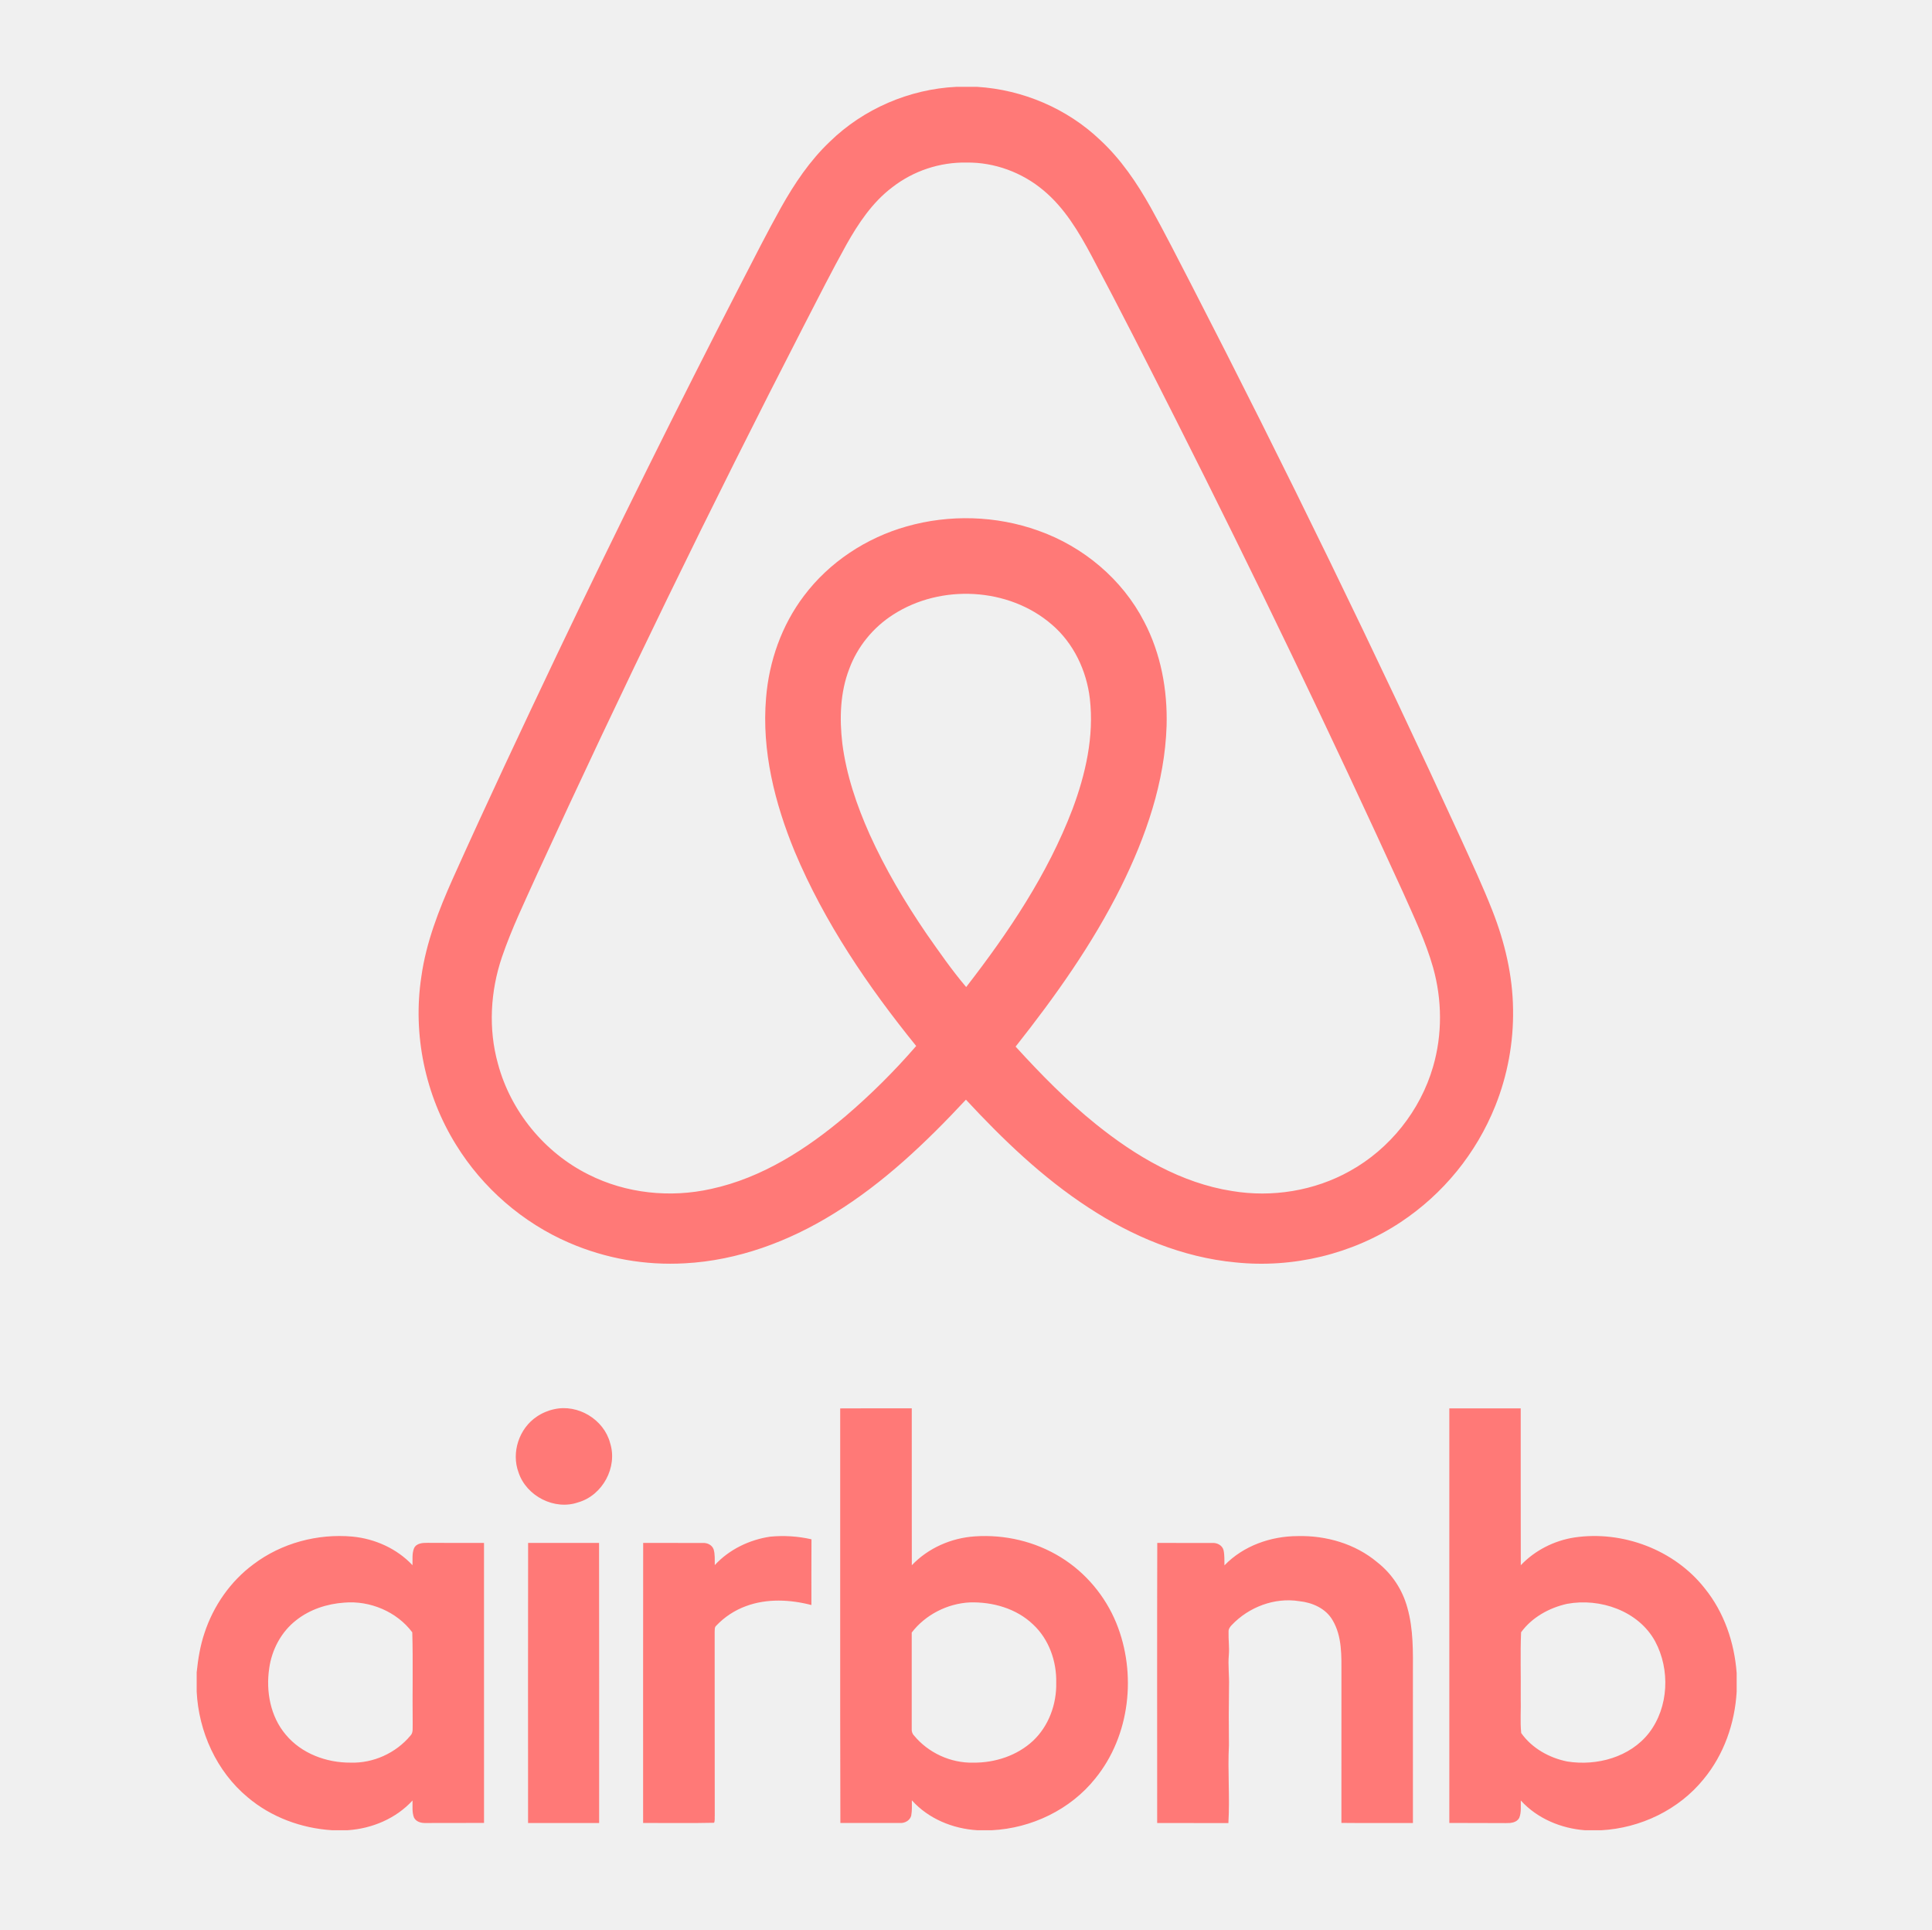
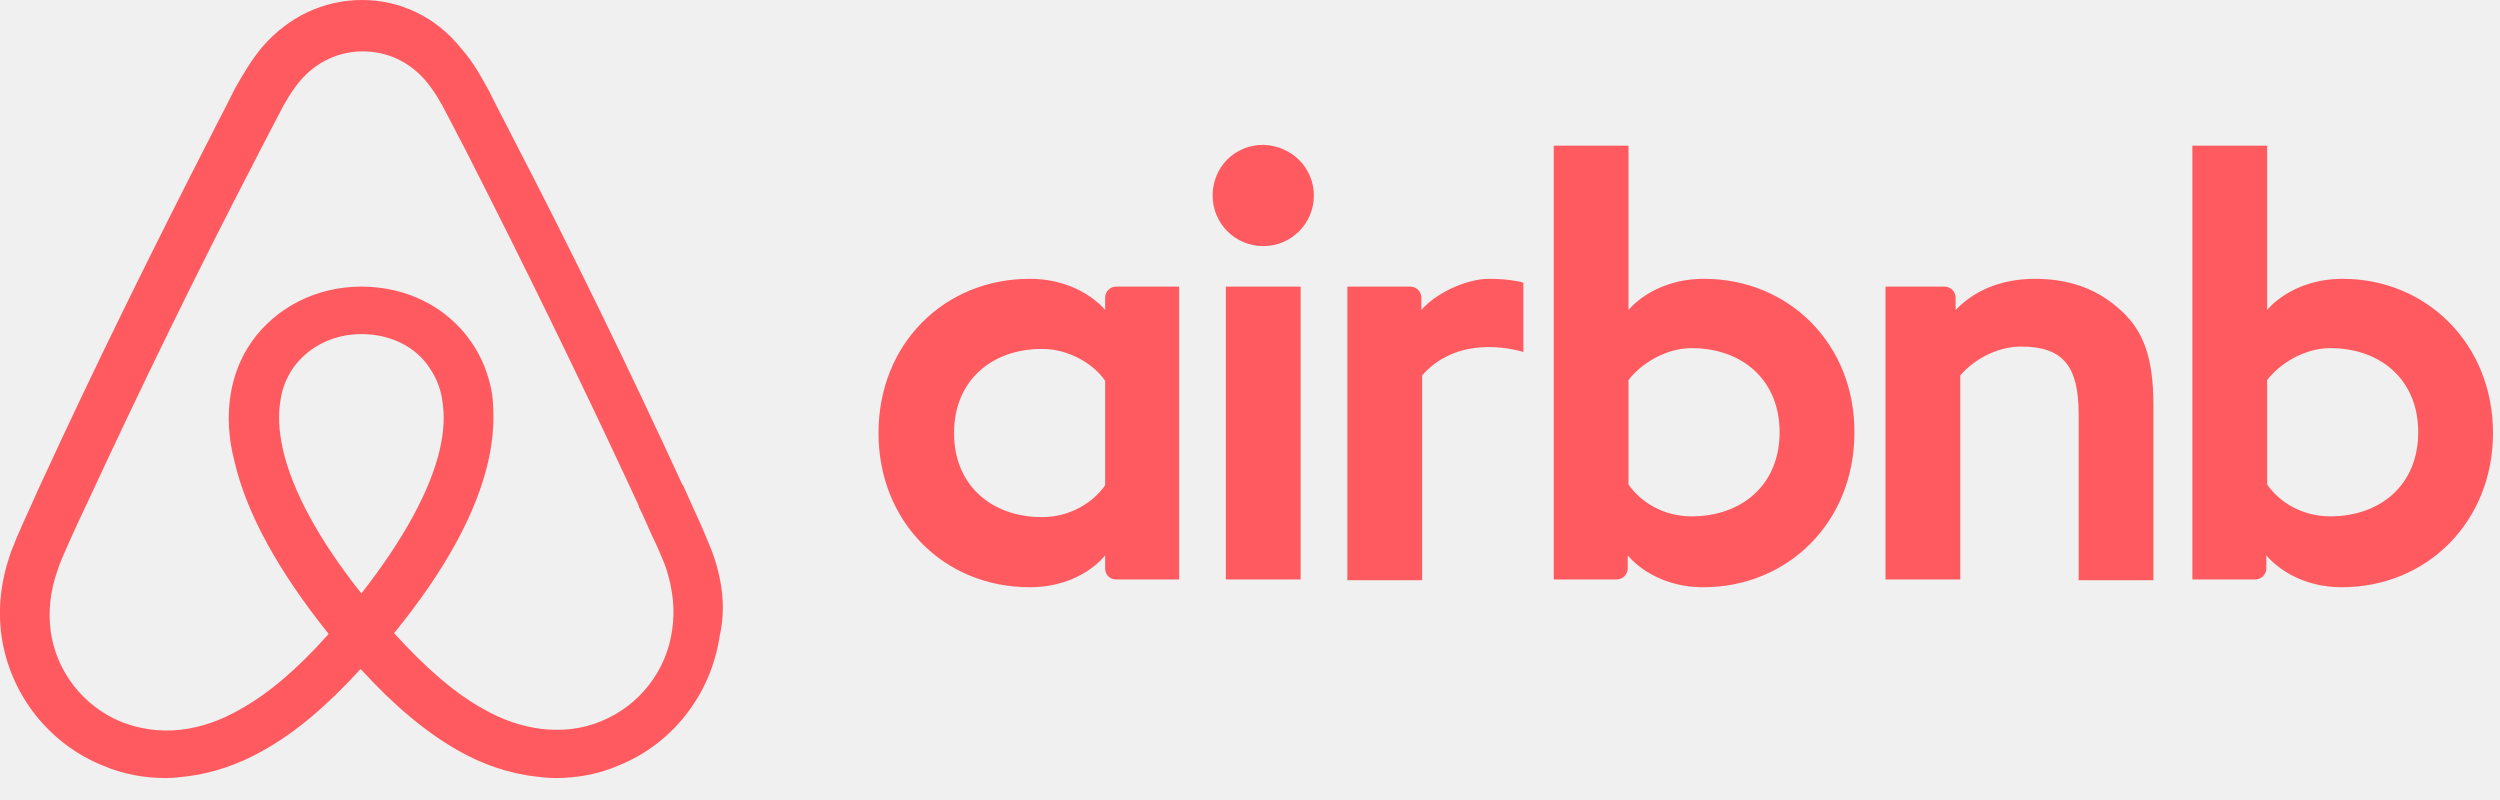
- <svg xmlns="http://www.w3.org/2000/svg" width="801" height="800" viewBox="0 0 801 800" fill="none">
-   <path d="M627.31 418.408C627.154 404.392 623.874 390.552 618.762 377.552C614.818 367.488 610.238 357.688 605.766 347.852C570.177 270.293 532.83 193.554 493.754 117.692C488.258 107.092 482.878 96.428 477.074 85.992C471.37 75.812 464.73 66.012 456.134 58.044C442.418 44.968 424.014 37.172 405.126 35.996H396.43C376.986 36.956 358.006 45.116 344.054 58.716C335.774 66.56 329.366 76.124 323.814 86.02C318.086 96.284 312.782 106.78 307.39 117.212C281.17 168.109 255.721 219.4 231.054 271.068C216.35 301.988 201.77 332.96 187.746 364.184C181.93 377.192 176.67 390.644 174.69 404.844C171.022 428.82 176.282 453.984 189.09 474.572C200.13 492.456 216.702 506.868 236.018 515.192C251.118 521.709 267.53 524.614 283.95 523.676C305.882 522.512 327.03 514.632 345.586 503.132C366.286 490.428 383.99 473.532 400.474 455.844C415.802 472.364 432.206 488.128 451.142 500.484C469.43 512.516 490.282 521.228 512.214 523.3C536.034 525.788 560.714 519.884 580.706 506.624C598.388 494.908 612.081 478.082 619.962 458.388C625.036 445.68 627.534 432.09 627.31 418.408ZM400.574 409.16C394.594 402.12 389.326 394.504 384.034 386.944C375.13 373.884 367.034 360.232 360.522 345.808C355.186 333.84 350.902 321.276 349.23 308.228C348.01 297.876 348.302 287.076 352.102 277.248C355.502 268.032 362.038 260.048 370.318 254.772C390.046 242.04 418.166 243.416 436.042 258.86C445.09 266.568 450.494 277.964 451.854 289.676C453.634 305.244 450.094 320.88 444.658 335.4C434.394 362.344 418.146 386.496 400.574 409.16ZM594.146 442.18C588.874 460.376 576.202 476.272 559.622 485.444C544.926 493.664 527.386 496.48 510.818 493.712C489.718 490.428 470.786 479.232 454.382 466.016C442.326 456.328 431.47 445.256 421.07 433.844C437.49 413.076 452.958 391.348 464.774 367.596C475.086 346.796 482.922 324.26 483.666 300.872C484.086 286.032 481.294 270.92 474.362 257.708C465.286 240.056 449.026 226.496 430.386 219.936C412.974 213.716 393.618 213.16 375.854 218.224C359.102 222.964 343.802 233.032 333.318 246.988C324.09 259.156 318.83 274.116 317.61 289.288C315.734 311.14 321.21 332.94 329.494 353.028C341.81 382.38 359.886 408.948 379.85 433.592C370.848 443.989 361.079 453.696 350.626 462.632C334.418 476.348 315.874 488.288 294.866 492.832C277.882 496.644 259.558 494.748 243.982 486.868C225.738 477.776 211.73 460.652 206.446 440.968C202.406 426.508 203.302 410.896 208.106 396.732C212.102 385.012 217.522 373.844 222.594 362.568C257.802 285.845 294.73 209.923 333.35 134.86C339.11 123.688 344.782 112.464 350.878 101.476C355.854 92.624 361.642 83.932 369.822 77.716C378.667 70.826 389.608 67.179 400.818 67.384C412.338 67.248 423.79 71.492 432.602 78.896C441.306 86.124 447.186 96.012 452.466 105.868C464.402 128.288 475.866 150.968 487.334 173.624C520.063 238.403 551.512 303.821 581.662 369.84C586.218 380.096 591.094 390.272 594.162 401.096C597.91 414.444 598.034 428.86 594.146 442.18ZM229.774 584.152C239.63 581.92 250.398 588.42 252.958 598.204C256.138 608.216 249.818 619.856 239.754 622.752C229.922 626.208 218.246 620.2 214.99 610.384C211.902 602.112 215.206 592.128 222.542 587.236C224.729 585.748 227.186 584.7 229.774 584.152ZM296.342 648.78C302.278 642.328 310.642 638.284 319.258 636.996C325.006 636.434 330.807 636.802 336.438 638.084C336.366 647.168 336.422 656.24 336.406 665.328C327.57 663.044 318.002 662.572 309.33 665.764C304.619 667.479 300.374 670.269 296.93 673.912C296.186 674.548 296.366 675.576 296.298 676.46C296.35 701.84 296.258 727.224 296.334 752.6C296.246 753.576 296.482 754.676 296.05 755.592C286.25 755.82 276.438 755.636 266.634 755.672C266.638 716.98 266.602 678.28 266.658 639.588C274.914 639.624 283.174 639.556 291.434 639.604C293.25 639.5 295.186 640.432 295.85 642.204C296.502 644.324 296.294 646.584 296.342 648.78ZM507.654 648.884C515.498 640.768 526.866 636.776 538.022 636.752C549.81 636.456 561.89 639.94 570.998 647.588C577.055 652.339 581.423 658.912 583.458 666.336C586.05 675.38 585.818 684.88 585.786 694.196C585.794 714.692 585.786 735.192 585.794 755.692C575.91 755.676 566.03 755.756 556.146 755.648C556.154 735.164 556.146 714.68 556.154 694.188C556.154 686.576 556.514 678.364 552.466 671.584C549.646 666.72 544.066 664.296 538.686 663.732C528.438 662.092 517.734 666.168 510.67 673.64C509.918 674.392 509.274 675.344 509.358 676.48C509.262 679.648 509.742 682.828 509.47 686C509.082 690.308 509.686 694.616 509.546 698.936C509.419 707.081 509.409 715.227 509.514 723.372C508.954 734.144 509.93 744.952 509.286 755.712C499.442 755.68 489.606 755.704 479.762 755.7C479.758 716.988 479.69 678.284 479.798 639.576C487.41 639.636 495.038 639.576 502.646 639.6C504.614 639.476 506.766 640.576 507.274 642.576C507.738 644.632 507.598 646.772 507.654 648.884ZM218.934 755.696C218.93 716.988 218.874 678.284 218.954 639.58C228.762 639.604 238.566 639.596 248.37 639.588C248.446 678.292 248.39 716.996 248.398 755.692C238.578 755.692 228.758 755.684 218.934 755.696ZM200.666 639.592C192.894 639.576 185.122 639.616 177.342 639.548C175.286 639.536 172.662 639.636 171.658 641.796C170.758 644.016 171.102 646.48 171.022 648.816C164.554 641.932 155.438 637.844 146.086 636.956C131.646 635.66 116.682 639.664 105.086 648.432C95.534 655.488 88.474 665.692 84.778 676.932C82.998 682.2 82.106 687.728 81.538 693.252V701.2C82.366 717.836 89.766 734.292 102.674 745.016C112.41 753.264 124.922 757.872 137.598 758.676H144.206C154.254 758 164.174 753.844 171.03 746.356C171.094 748.704 170.762 751.192 171.642 753.44C172.558 755.26 174.718 755.76 176.594 755.688C184.614 755.668 192.646 755.696 200.674 755.652C200.674 716.976 200.698 678.284 200.666 639.592ZM170.114 719.524C164.114 726.708 154.742 730.956 145.382 730.66C135.35 730.736 124.938 726.892 118.438 719.024C112.098 711.512 110.182 701.064 111.622 691.516C112.698 683.788 116.638 676.376 122.862 671.58C128.506 667.124 135.622 664.828 142.746 664.332C153.358 663.404 164.546 668.084 170.93 676.652C171.29 689.268 170.938 701.916 171.098 714.552C170.994 716.216 171.454 718.22 170.114 719.524ZM462.818 672.804C458.25 661.632 450.146 651.92 439.874 645.584C429.294 639 416.606 636.024 404.202 636.868C394.406 637.512 384.834 641.692 378.034 648.836C377.994 627.152 378.034 605.48 378.014 583.796C368.126 583.8 358.23 583.752 348.342 583.824C348.394 641.096 348.258 698.396 348.414 755.664C356.602 755.684 364.798 755.704 372.99 755.684C375.026 755.844 377.222 754.724 377.782 752.664C378.186 750.568 378.038 748.404 378.05 746.28C384.922 753.924 395.018 758.072 405.17 758.684H411.226C427.662 757.86 443.778 750.156 454.094 737.24C468.542 719.524 471.362 693.772 462.818 672.804ZM428.238 721.66C421.614 727.808 412.446 730.756 403.494 730.668C394.154 730.884 384.822 726.592 378.906 719.364C378.174 718.612 377.934 717.596 377.994 716.596C378.002 703.308 378.014 690.024 377.994 676.744C383.674 669.336 392.766 664.72 402.066 664.244C411.494 663.968 421.386 666.736 428.306 673.384C434.898 679.5 438.114 688.672 437.906 697.556C438.098 706.428 434.794 715.54 428.238 721.66ZM706.79 658.436C694.214 642.42 672.714 634.34 652.67 637.336C644.298 638.656 636.366 642.672 630.514 648.832C630.45 627.16 630.514 605.488 630.482 583.808C620.61 583.796 610.746 583.788 600.882 583.816C600.874 641.092 600.882 698.384 600.882 755.668C608.662 755.728 616.462 755.656 624.242 755.728C626.286 755.76 628.842 755.596 629.89 753.508C630.798 751.252 630.458 748.736 630.522 746.364C637.342 753.836 647.218 757.964 657.21 758.692H663.874C680.13 757.808 696.022 750.22 706.318 737.5C714.726 727.356 719.262 714.364 720.014 701.28V693.516C719.082 680.884 714.818 668.34 706.79 658.436ZM683.686 718.324C675.858 728.4 662.046 732.148 649.794 730.192C642.334 728.704 635.098 724.676 630.686 718.388C630.194 713.512 630.638 708.58 630.49 703.68C630.594 694.668 630.266 685.628 630.638 676.632C635.126 670.444 642.31 666.476 649.702 664.836C663.382 662.308 679.286 667.728 686.202 680.36C692.498 692.052 691.87 707.676 683.686 718.324Z" fill="#FF7977" />
+ <svg xmlns="http://www.w3.org/2000/svg" width="100" height="32" viewBox="0 0 100 32" fill="none">
+   <g clip-path="url(#clip0_401_3330)">
+     <path d="M52.555 7.819C52.555 8.941 51.651 9.844 50.53 9.844C49.408 9.844 48.505 8.941 48.505 7.819C48.505 6.698 49.377 5.794 50.53 5.794C51.682 5.826 52.555 6.729 52.555 7.819ZM44.206 11.9C44.206 12.087 44.206 12.399 44.206 12.399C44.206 12.399 43.24 11.153 41.184 11.153C37.788 11.153 35.14 13.738 35.14 17.321C35.14 20.872 37.757 23.489 41.184 23.489C43.271 23.489 44.206 22.212 44.206 22.212V22.741C44.206 22.991 44.393 23.178 44.642 23.178H47.165V11.464C47.165 11.464 44.86 11.464 44.642 11.464C44.393 11.464 44.206 11.682 44.206 11.9ZM44.206 19.408C43.739 20.093 42.804 20.685 41.682 20.685C39.689 20.685 38.162 19.439 38.162 17.321C38.162 15.203 39.689 13.956 41.682 13.956C42.773 13.956 43.77 14.579 44.206 15.234V19.408ZM49.034 11.464H52.025V23.178H49.034V11.464ZM93.707 11.153C91.651 11.153 90.686 12.399 90.686 12.399V5.826H87.695V23.178C87.695 23.178 90 23.178 90.218 23.178C90.467 23.178 90.654 22.959 90.654 22.741V22.212C90.654 22.212 91.62 23.489 93.676 23.489C97.072 23.489 99.72 20.872 99.72 17.321C99.72 13.77 97.072 11.153 93.707 11.153ZM93.209 20.654C92.056 20.654 91.153 20.062 90.686 19.377V15.203C91.153 14.579 92.15 13.925 93.209 13.925C95.203 13.925 96.729 15.171 96.729 17.29C96.729 19.408 95.203 20.654 93.209 20.654ZM86.137 16.23V23.209H83.147V16.573C83.147 14.642 82.523 13.863 80.841 13.863C79.938 13.863 79.003 14.33 78.411 15.016V23.178H75.421V11.464H77.788C78.037 11.464 78.224 11.682 78.224 11.9V12.399C79.097 11.495 80.249 11.153 81.402 11.153C82.71 11.153 83.801 11.527 84.673 12.274C85.732 13.146 86.137 14.268 86.137 16.23ZM68.162 11.153C66.106 11.153 65.14 12.399 65.14 12.399V5.826H62.15V23.178C62.15 23.178 64.455 23.178 64.673 23.178C64.922 23.178 65.109 22.959 65.109 22.741V22.212C65.109 22.212 66.075 23.489 68.131 23.489C71.527 23.489 74.175 20.872 74.175 17.321C74.206 13.77 71.558 11.153 68.162 11.153ZM67.664 20.654C66.511 20.654 65.608 20.062 65.14 19.377V15.203C65.608 14.579 66.605 13.925 67.664 13.925C69.657 13.925 71.184 15.171 71.184 17.29C71.184 19.408 69.657 20.654 67.664 20.654ZM59.564 11.153C60.467 11.153 60.935 11.308 60.935 11.308V14.081C60.935 14.081 58.443 13.24 56.885 15.016V23.209H53.894V11.464C53.894 11.464 56.2 11.464 56.418 11.464C56.667 11.464 56.854 11.682 56.854 11.9V12.399C57.414 11.745 58.629 11.153 59.564 11.153ZM28.505 22.118C28.349 21.744 28.193 21.34 28.038 20.997C27.788 20.436 27.539 19.907 27.321 19.408L27.29 19.377C25.14 14.704 22.835 9.969 20.405 5.296L20.312 5.109C20.062 4.642 19.813 4.143 19.564 3.645C19.253 3.084 18.941 2.492 18.442 1.931C17.446 0.685 16.013 0 14.486 0C12.928 0 11.527 0.685 10.499 1.869C10.031 2.43 9.689 3.022 9.377 3.583C9.128 4.081 8.879 4.579 8.629 5.047L8.536 5.234C6.137 9.907 3.801 14.642 1.651 19.315L1.62 19.377C1.402 19.875 1.153 20.405 0.904 20.966C0.748 21.308 0.592 21.682 0.436 22.087C0.031 23.24 -0.093 24.33 0.062 25.452C0.405 27.788 1.963 29.751 4.112 30.623C4.922 30.966 5.763 31.122 6.636 31.122C6.885 31.122 7.196 31.09 7.446 31.059C8.474 30.935 9.533 30.592 10.561 30C11.838 29.284 13.053 28.256 14.424 26.76C15.794 28.256 17.041 29.284 18.287 30C19.315 30.592 20.374 30.935 21.402 31.059C21.651 31.09 21.963 31.122 22.212 31.122C23.084 31.122 23.956 30.966 24.735 30.623C26.916 29.751 28.442 27.757 28.785 25.452C29.034 24.361 28.91 23.271 28.505 22.118ZM14.455 23.738C12.773 21.62 11.682 19.626 11.309 17.944C11.153 17.227 11.122 16.604 11.215 16.044C11.277 15.545 11.464 15.109 11.713 14.735C12.305 13.894 13.302 13.364 14.455 13.364C15.608 13.364 16.636 13.863 17.196 14.735C17.446 15.109 17.633 15.545 17.695 16.044C17.788 16.604 17.757 17.259 17.601 17.944C17.228 19.595 16.137 21.589 14.455 23.738ZM26.885 25.203C26.667 26.822 25.576 28.224 24.05 28.847C23.302 29.159 22.492 29.252 21.682 29.159C20.904 29.065 20.125 28.816 19.315 28.349C18.193 27.726 17.072 26.76 15.763 25.327C17.82 22.804 19.066 20.498 19.533 18.442C19.751 17.477 19.782 16.604 19.689 15.794C19.564 15.016 19.284 14.299 18.848 13.676C17.882 12.274 16.262 11.464 14.455 11.464C12.648 11.464 11.028 12.305 10.062 13.676C9.626 14.299 9.346 15.016 9.221 15.794C9.097 16.604 9.128 17.508 9.377 18.442C9.844 20.498 11.122 22.835 13.147 25.358C11.869 26.791 10.717 27.757 9.595 28.38C8.785 28.847 8.006 29.097 7.228 29.19C6.386 29.284 5.576 29.159 4.86 28.878C3.333 28.256 2.243 26.854 2.025 25.234C1.932 24.455 1.994 23.676 2.305 22.804C2.399 22.492 2.555 22.181 2.71 21.807C2.929 21.308 3.178 20.779 3.427 20.249L3.458 20.187C5.608 15.545 7.913 10.81 10.312 6.199L10.405 6.012C10.654 5.545 10.904 5.047 11.153 4.579C11.402 4.081 11.682 3.614 12.025 3.209C12.679 2.461 13.552 2.056 14.517 2.056C15.483 2.056 16.355 2.461 17.009 3.209C17.352 3.614 17.633 4.081 17.882 4.579C18.131 5.047 18.38 5.545 18.629 6.012L18.723 6.199C21.09 10.841 23.396 15.576 25.545 20.218V20.249C25.794 20.748 26.013 21.308 26.262 21.807C26.418 22.181 26.573 22.492 26.667 22.804C26.916 23.614 27.009 24.392 26.885 25.203Z" fill="#FF5A5F" />
+   </g>
+   <defs>
+     <clipPath id="clip0_401_3330">
+       <rect width="100" height="31.153" fill="white" />
+     </clipPath>
+   </defs>
</svg>
